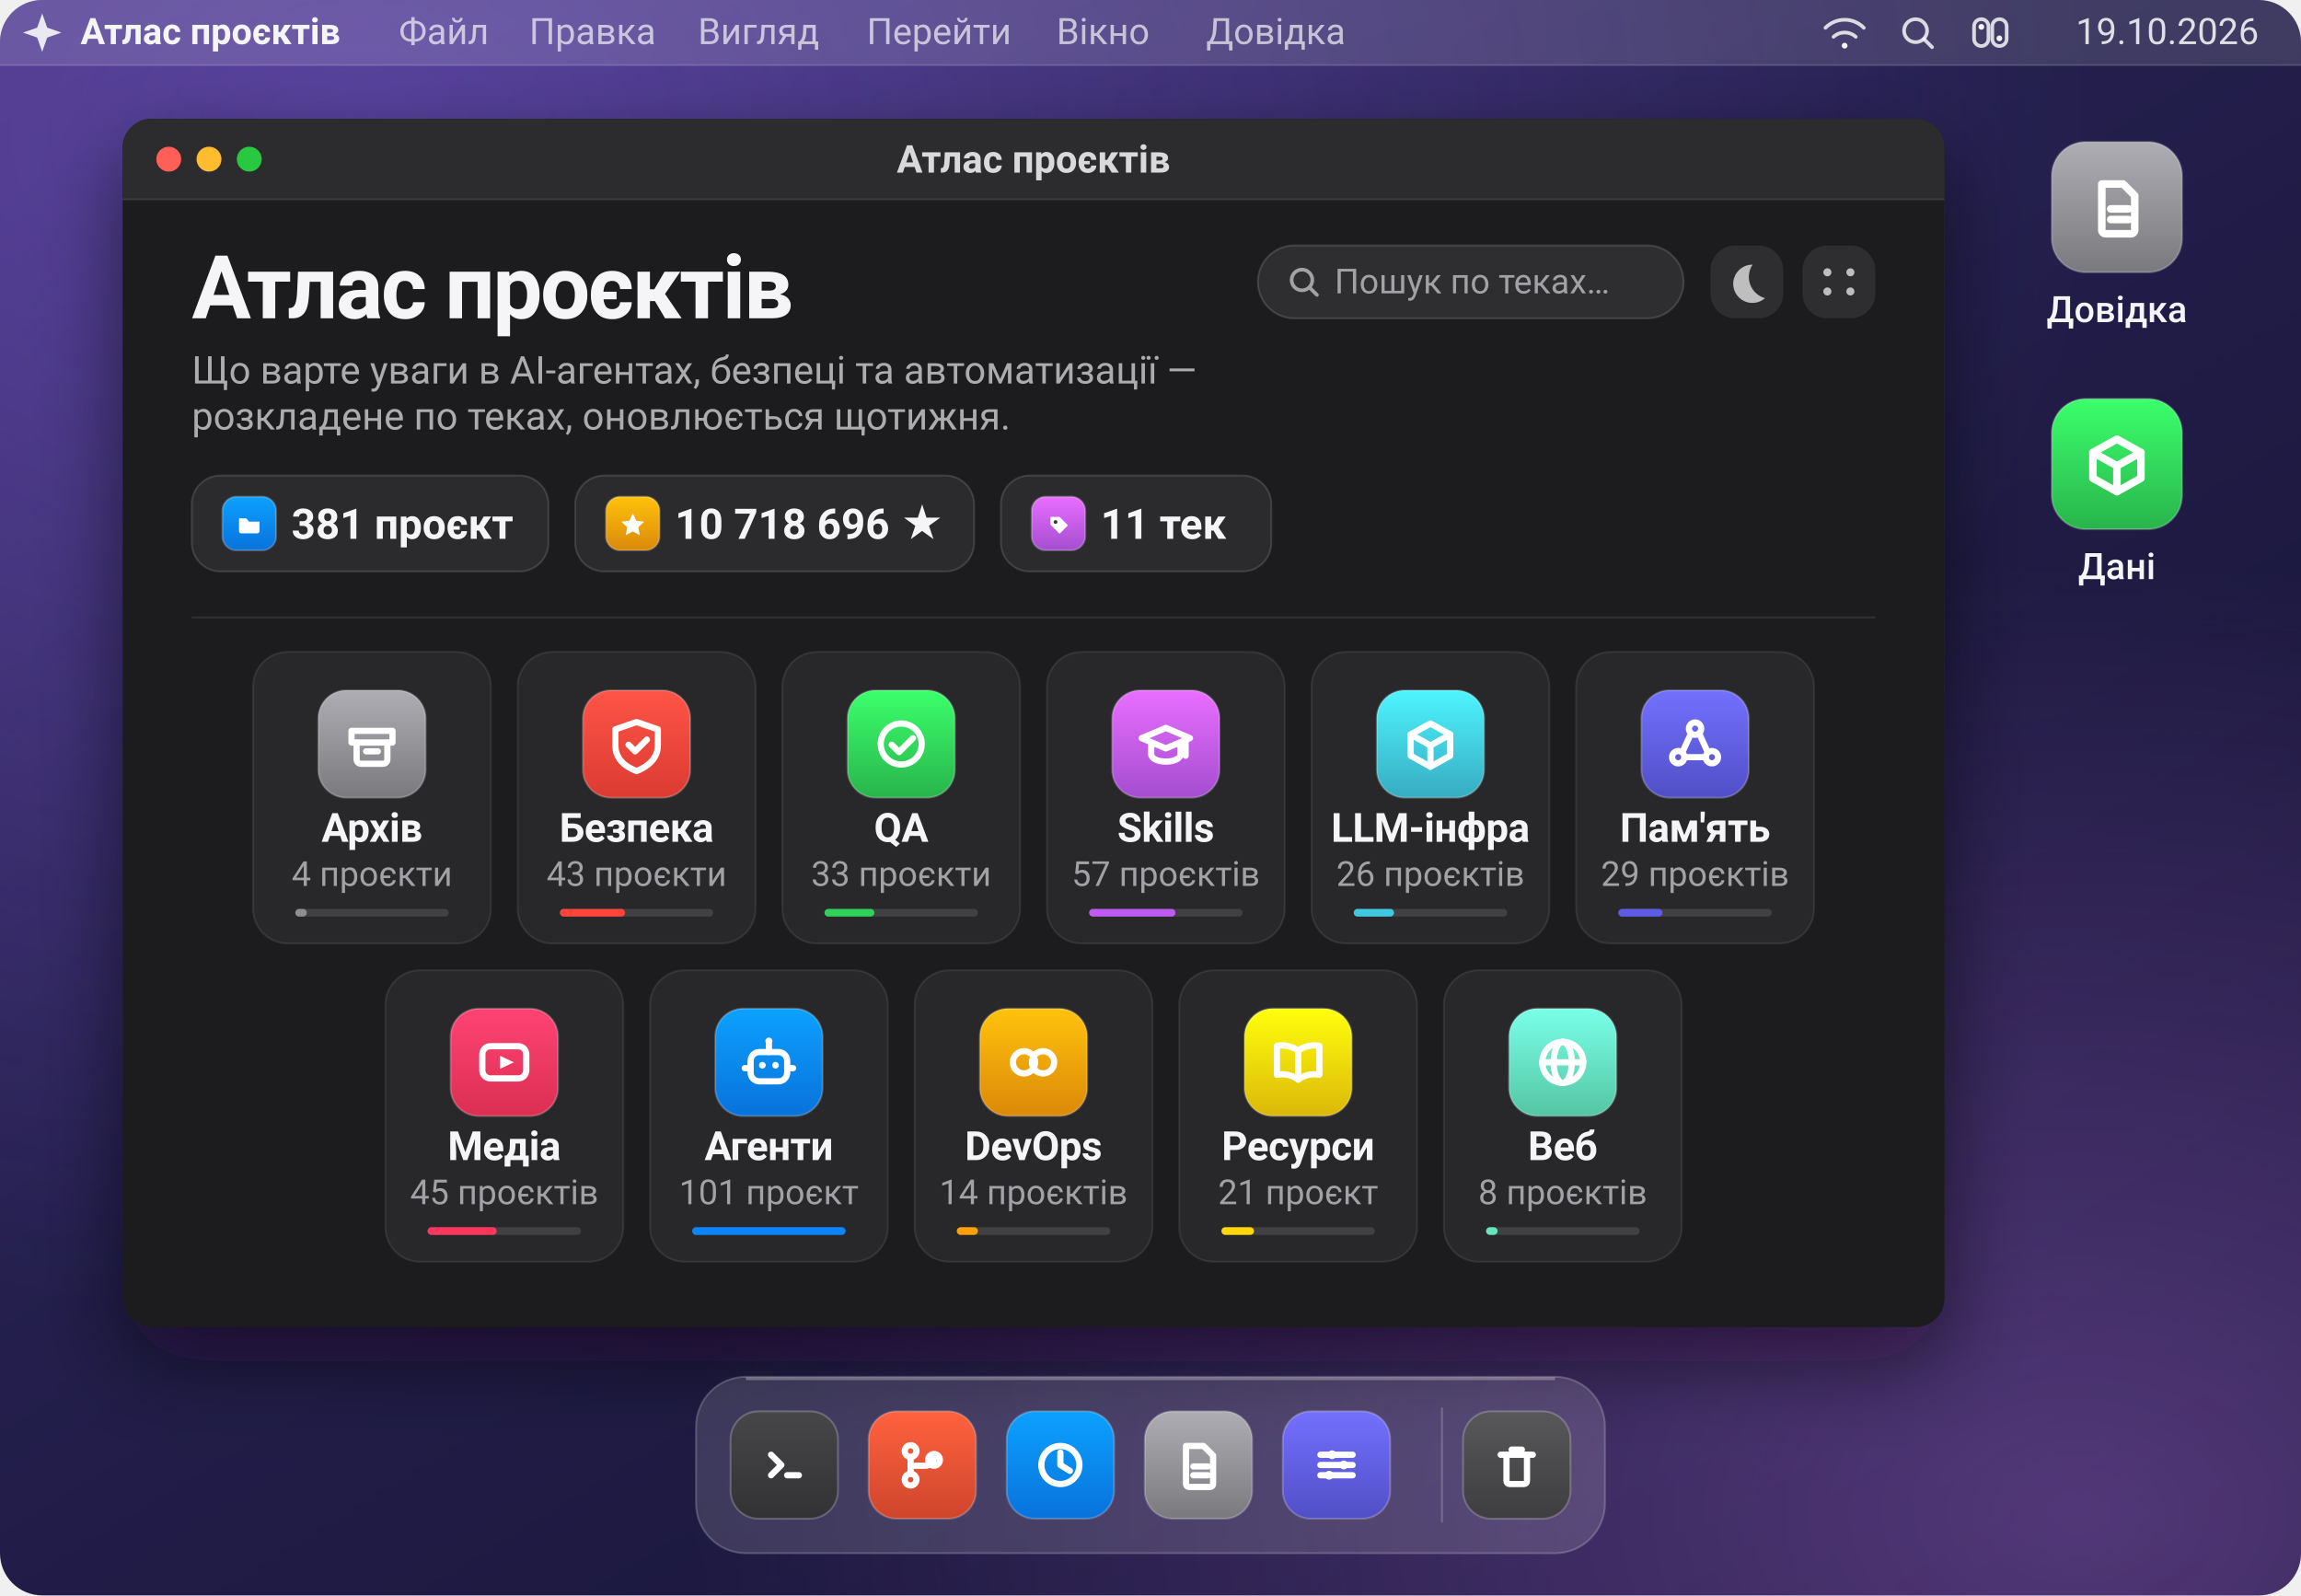
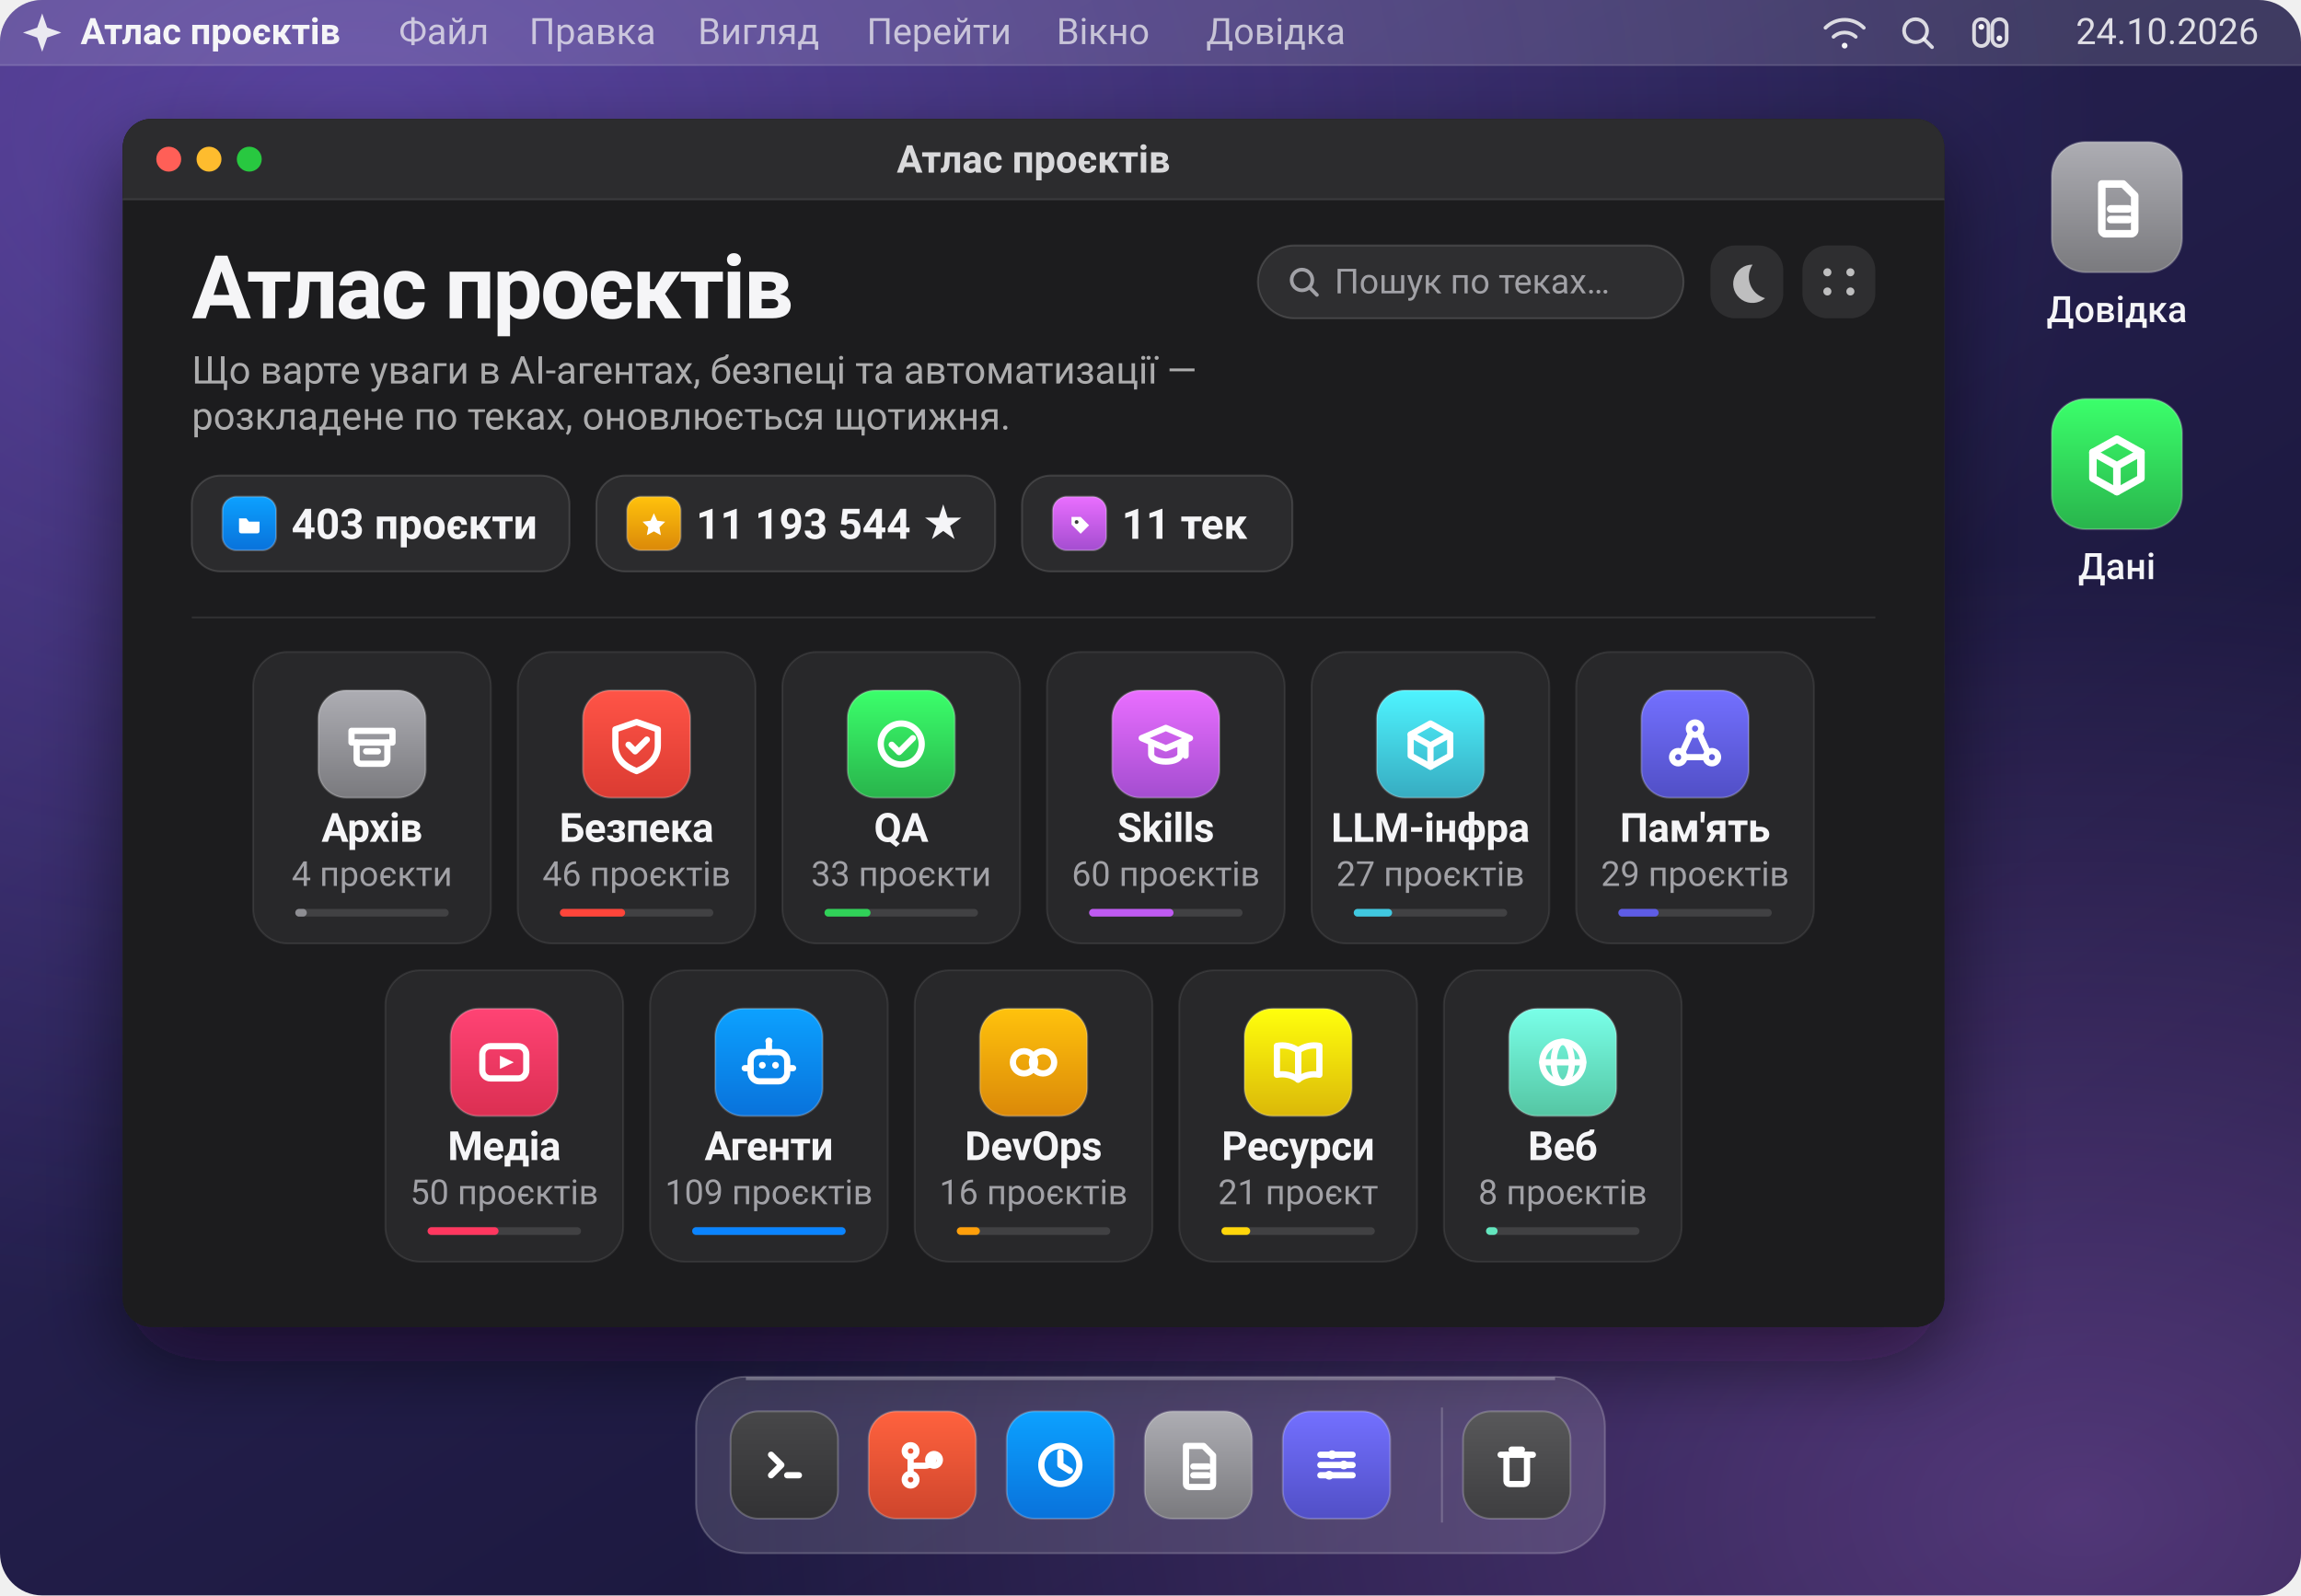
- <svg xmlns="http://www.w3.org/2000/svg" viewBox="0 0 1200 832" width="1200" height="832" role="img" aria-label="Атлас проєктів: 381 проєкт у 11 теках">
+ <svg xmlns="http://www.w3.org/2000/svg" viewBox="0 0 1200 832" width="1200" height="832" role="img" aria-label="Атлас проєктів: 403 проєкти у 11 теках">
  <defs>
    <linearGradient id="wall" x1="0.05" y1="0" x2="0.95" y2="1">
      <stop offset="0" stop-color="#3b2a63" />
      <stop offset="0.42" stop-color="#241f4d" />
      <stop offset="1" stop-color="#141230" />
    </linearGradient>
    <radialGradient id="aurora" cx="0.16" cy="0.08" r="0.75">
      <stop offset="0" stop-color="#8b6cff" stop-opacity="0.40" />
      <stop offset="1" stop-color="#8b6cff" stop-opacity="0" />
    </radialGradient>
    <radialGradient id="streak" cx="0.9" cy="0.95" r="0.6">
      <stop offset="0" stop-color="#c77dff" stop-opacity="0.34" />
      <stop offset="1" stop-color="#c77dff" stop-opacity="0" />
    </radialGradient>
    <linearGradient id="glass" x1="0" y1="0" x2="0" y2="1">
      <stop offset="0" stop-color="#2e2e33" />
      <stop offset="1" stop-color="#1a1a1d" />
    </linearGradient>
    <filter id="winShadow" x="-10%" y="-10%" width="120%" height="130%">
      <feDropShadow dx="0" dy="18" stdDeviation="22" flood-color="#0a0618" flood-opacity="0.55" />
    </filter>
    <clipPath id="screen">
      <rect width="1200" height="832" rx="22" />
    </clipPath>
    <clipPath id="win">
      <rect x="64" y="62" width="950" height="630" rx="15" />
    </clipPath>
  </defs>
  <g clip-path="url(#screen)">
    <rect width="1200" height="832" fill="url(#wall)" />
    <rect width="1200" height="832" fill="url(#aurora)" />
    <rect width="1200" height="832" fill="url(#streak)" />
    <rect width="1200" height="34" fill="#ffffff" fill-opacity="0.13" />
    <path d="M0 34 H1200" stroke="#ffffff" stroke-opacity="0.14" />
    <path d="M22 7 L24.6 14.4 L32 17 L24.6 19.6 L22 27 L19.4 19.6 L12 17 L19.4 14.4 Z" fill="#f5f5f7" fill-opacity="0.92" />
    <text x="42" y="23" fill="#f5f5f7" font-family="-apple-system, BlinkMacSystemFont, 'SF Pro Display', 'Segoe UI', Roboto, 'Helvetica Neue', Arial, sans-serif" font-size="19" font-weight="680">Атлас проєктів</text>
    <text x="208" y="23" fill="#f5f5f7" fill-opacity="0.70" font-family="-apple-system, BlinkMacSystemFont, 'SF Pro Display', 'Segoe UI', Roboto, 'Helvetica Neue', Arial, sans-serif" font-size="19">Файл</text>
    <text x="276" y="23" fill="#f5f5f7" fill-opacity="0.70" font-family="-apple-system, BlinkMacSystemFont, 'SF Pro Display', 'Segoe UI', Roboto, 'Helvetica Neue', Arial, sans-serif" font-size="19">Правка</text>
    <text x="364" y="23" fill="#f5f5f7" fill-opacity="0.70" font-family="-apple-system, BlinkMacSystemFont, 'SF Pro Display', 'Segoe UI', Roboto, 'Helvetica Neue', Arial, sans-serif" font-size="19">Вигляд</text>
    <text x="452" y="23" fill="#f5f5f7" fill-opacity="0.70" font-family="-apple-system, BlinkMacSystemFont, 'SF Pro Display', 'Segoe UI', Roboto, 'Helvetica Neue', Arial, sans-serif" font-size="19">Перейти</text>
    <text x="551" y="23" fill="#f5f5f7" fill-opacity="0.70" font-family="-apple-system, BlinkMacSystemFont, 'SF Pro Display', 'Segoe UI', Roboto, 'Helvetica Neue', Arial, sans-serif" font-size="19">Вікно</text>
    <text x="629" y="23" fill="#f5f5f7" fill-opacity="0.70" font-family="-apple-system, BlinkMacSystemFont, 'SF Pro Display', 'Segoe UI', Roboto, 'Helvetica Neue', Arial, sans-serif" font-size="19">Довідка</text>
    <g fill="none" stroke="#f5f5f7" stroke-opacity="0.85" stroke-width="1.9" stroke-linecap="round">
      <g transform="translate(962 17)">
        <path d="M-10 -2.5 a14 14 0 0 1 20 0" />
        <path d="M-5.8 2.2 a8.6 8.6 0 0 1 11.6 0" />
        <circle cx="0" cy="6.8" r="1.5" fill="#f5f5f7" stroke="none" />
      </g>
      <g transform="translate(1000 17)">
        <circle cx="-1" cy="-1" r="6" />
        <path d="M3.4 3.4 L7.6 7.6" />
      </g>
      <g transform="translate(1038 17)">
        <rect x="-8.5" y="-7" width="7.5" height="14" rx="3.7" />
        <rect x="1" y="-7" width="7.5" height="14" rx="3.7" />
        <circle cx="-4.7" cy="-3" r="1.5" fill="#f5f5f7" stroke="none" />
        <circle cx="4.7" cy="3" r="1.5" fill="#f5f5f7" stroke="none" />
      </g>
    </g>
-     <text x="1178" y="23" text-anchor="end" fill="#f5f5f7" fill-opacity="0.88" font-family="-apple-system, BlinkMacSystemFont, 'SF Pro Display', 'Segoe UI', Roboto, 'Helvetica Neue', Arial, sans-serif" font-size="19">19.10.2026</text>
+     <text x="1178" y="23" text-anchor="end" fill="#f5f5f7" fill-opacity="0.88" font-family="-apple-system, BlinkMacSystemFont, 'SF Pro Display', 'Segoe UI', Roboto, 'Helvetica Neue', Arial, sans-serif" font-size="19">24.10.2026</text>
    <g>
      <defs>
        <linearGradient id="ic-desk-doc-1104-108" x1="0" y1="0" x2="0" y2="1">
          <stop offset="0" stop-color="#adadb3" />
          <stop offset="1" stop-color="#7a7a7e" />
        </linearGradient>
      </defs>
      <rect x="1070.0" y="74.0" width="68" height="68" rx="17.7" fill="url(#ic-desk-doc-1104-108)" />
      <rect x="1070.0" y="74.0" width="68" height="68" rx="17.7" fill="none" stroke="#ffffff" stroke-opacity="0.22" />
      <g transform="translate(1083.6 87.6) scale(0.9273)" fill="none" stroke="#ffffff" stroke-width="4.25" stroke-linecap="round" stroke-linejoin="round">
        <path d="M13.5 9 h12 l6.5 6.5 V35 a2 2 0 0 1 -2 2 H15.5 a2 2 0 0 1 -2 -2 Z" />
        <path d="M18.5 23 h10" />
        <path d="M18.5 29 h10" />
      </g>
    </g>
    <text x="1104" y="168" text-anchor="middle" fill="#f5f5f7" font-family="-apple-system, BlinkMacSystemFont, 'SF Pro Display', 'Segoe UI', Roboto, 'Helvetica Neue', Arial, sans-serif" font-size="19" font-weight="520">Довідка</text>
    <g>
      <defs>
        <linearGradient id="ic-desk-data-1104-242" x1="0" y1="0" x2="0" y2="1">
          <stop offset="0" stop-color="#3bff6b" />
          <stop offset="1" stop-color="#29b44c" />
        </linearGradient>
      </defs>
      <rect x="1070.0" y="208.0" width="68" height="68" rx="17.7" fill="url(#ic-desk-data-1104-242)" />
      <rect x="1070.0" y="208.0" width="68" height="68" rx="17.7" fill="none" stroke="#ffffff" stroke-opacity="0.22" />
      <g transform="translate(1083.6 221.6) scale(0.9273)" fill="none" stroke="#ffffff" stroke-width="4.25" stroke-linecap="round" stroke-linejoin="round">
        <path d="M22 8 L35.5 15.5 V30 L22 37.5 L8.5 30 V15.5 Z" />
        <path d="M8.5 15.5 L22 23 L35.5 15.5" />
        <path d="M22 23 V37.5" />
      </g>
    </g>
    <text x="1104" y="302" text-anchor="middle" fill="#f5f5f7" font-family="-apple-system, BlinkMacSystemFont, 'SF Pro Display', 'Segoe UI', Roboto, 'Helvetica Neue', Arial, sans-serif" font-size="19" font-weight="520">Дані</text>
    <g filter="url(#winShadow)">
      <rect x="64" y="62" width="950" height="630" rx="15" fill="url(#glass)" />
    </g>
    <g clip-path="url(#win)">
      <rect x="64" y="62" width="950" height="630" fill="#1c1c1e" />
      <rect x="64" y="62" width="950" height="42" fill="#2c2c2e" />
      <path d="M64 104 H1014" stroke="#ffffff" stroke-opacity="0.10" />
      <g transform="translate(64 62)">
        <circle cx="24" cy="21" r="6.5" fill="#ff5f57" />
        <circle cx="45" cy="21" r="6.5" fill="#febc2e" />
        <circle cx="66" cy="21" r="6.5" fill="#28c840" />
        <text x="475.0" y="28" text-anchor="middle" fill="#f5f5f7" fill-opacity="0.86" font-family="-apple-system, BlinkMacSystemFont, 'SF Pro Display', 'Segoe UI', Roboto, 'Helvetica Neue', Arial, sans-serif" font-size="20" font-weight="600">Атлас проєктів</text>
        <text x="36" y="104" fill="#f5f5f7" font-family="-apple-system, BlinkMacSystemFont, 'SF Pro Display', 'Segoe UI', Roboto, 'Helvetica Neue', Arial, sans-serif" font-size="46" font-weight="700" letter-spacing="-1.1">Атлас проєктів</text>
        <text x="36" y="138" fill="#f5f5f7" fill-opacity="0.66" font-family="-apple-system, BlinkMacSystemFont, 'SF Pro Display', 'Segoe UI', Roboto, 'Helvetica Neue', Arial, sans-serif" font-size="20">Що варте уваги в AI-агентах, безпеці та автоматизації —</text>
        <text x="36" y="162" fill="#f5f5f7" fill-opacity="0.66" font-family="-apple-system, BlinkMacSystemFont, 'SF Pro Display', 'Segoe UI', Roboto, 'Helvetica Neue', Arial, sans-serif" font-size="20">розкладене по теках, оновлюється щотижня.</text>
        <g>
          <rect x="592" y="66" width="222" height="38" rx="19" fill="#ffffff" fill-opacity="0.08" />
          <rect x="592" y="66" width="222" height="38" rx="19" fill="none" stroke="#ffffff" stroke-opacity="0.14" />
          <g transform="translate(616 85)" fill="none" stroke="#a1a1a6" stroke-width="1.9" stroke-linecap="round">
            <circle cx="-1" cy="-1" r="5.4" />
            <path d="M3 3 L6.8 6.8" />
          </g>
          <text x="632" y="91" fill="#a1a1a6" font-family="-apple-system, BlinkMacSystemFont, 'SF Pro Display', 'Segoe UI', Roboto, 'Helvetica Neue', Arial, sans-serif" font-size="18">Пошук по теках…</text>
          <rect x="828" y="66" width="38" height="38" rx="13" fill="#ffffff" fill-opacity="0.08" />
          <path d="M850 76 a10 10 0 1 0 6.5 17.5 A11.5 11.5 0 0 1 850 76 Z" fill="#f5f5f7" fill-opacity="0.72" />
          <rect x="876" y="66" width="38" height="38" rx="13" fill="#ffffff" fill-opacity="0.08" />
          <g fill="#f5f5f7" fill-opacity="0.72">
            <circle cx="889" cy="80" r="2.1" />
            <circle cx="901" cy="80" r="2.1" />
            <circle cx="889" cy="90" r="2.1" />
            <circle cx="901" cy="90" r="2.1" />
          </g>
        </g>
        <g transform="translate(36 186)">
-           <rect width="186" height="50" rx="15" fill="#ffffff" fill-opacity="0.07" />
-           <rect width="186" height="50" rx="15" fill="none" stroke="#ffffff" stroke-opacity="0.13" />
+           <rect width="197" height="50" rx="15" fill="#ffffff" fill-opacity="0.07" />
+           <rect width="197" height="50" rx="15" fill="none" stroke="#ffffff" stroke-opacity="0.13" />
          <g>
            <defs>
              <linearGradient id="ic-chip-folder-30-25" x1="0" y1="0" x2="0" y2="1">
                <stop offset="0" stop-color="#0ca1ff" />
                <stop offset="1" stop-color="#0972db" />
              </linearGradient>
            </defs>
            <rect x="16.0" y="11.0" width="28" height="28" rx="7.3" fill="url(#ic-chip-folder-30-25)" />
            <rect x="16.0" y="11.0" width="28" height="28" rx="7.3" fill="none" stroke="#ffffff" stroke-opacity="0.22" />
            <g transform="translate(21.6 16.6) scale(0.3818)" fill="none" stroke="#ffffff" stroke-width="4.25" stroke-linecap="round" stroke-linejoin="round">
              <path d="M8 15 h10 l3.5 4.5 H36 v13 a3 3 0 0 1 -3 3 H11 a3 3 0 0 1 -3 -3 Z" fill="#ffffff" stroke="none" />
            </g>
          </g>
-           <text x="52" y="33" fill="#f5f5f7" font-family="-apple-system, BlinkMacSystemFont, 'SF Pro Display', 'Segoe UI', Roboto, 'Helvetica Neue', Arial, sans-serif" font-size="22" font-weight="600">381 проєкт</text>
-         </g>
-         <g transform="translate(236 186)">
+           <text x="52" y="33" fill="#f5f5f7" font-family="-apple-system, BlinkMacSystemFont, 'SF Pro Display', 'Segoe UI', Roboto, 'Helvetica Neue', Arial, sans-serif" font-size="22" font-weight="600">403 проєкти</text>
+         </g>
+         <g transform="translate(247 186)">
          <rect width="208" height="50" rx="15" fill="#ffffff" fill-opacity="0.07" />
          <rect width="208" height="50" rx="15" fill="none" stroke="#ffffff" stroke-opacity="0.13" />
          <g>
            <defs>
              <linearGradient id="ic-chip-star-30-25" x1="0" y1="0" x2="0" y2="1">
                <stop offset="0" stop-color="#ffc20c" />
                <stop offset="1" stop-color="#db8909" />
              </linearGradient>
            </defs>
            <rect x="16.0" y="11.0" width="28" height="28" rx="7.3" fill="url(#ic-chip-star-30-25)" />
            <rect x="16.0" y="11.0" width="28" height="28" rx="7.3" fill="none" stroke="#ffffff" stroke-opacity="0.22" />
            <g transform="translate(21.6 16.6) scale(0.3818)" fill="none" stroke="#ffffff" stroke-width="4.25" stroke-linecap="round" stroke-linejoin="round">
              <path d="M22 8 L26.6 18.2 L37.5 19.6 L29.6 27.2 L31.6 38 L22 32.8 L12.4 38 L14.4 27.2 L6.5 19.6 L17.4 18.2 Z" fill="#ffffff" stroke="none" />
            </g>
          </g>
-           <text x="52" y="33" fill="#f5f5f7" font-family="-apple-system, BlinkMacSystemFont, 'SF Pro Display', 'Segoe UI', Roboto, 'Helvetica Neue', Arial, sans-serif" font-size="22" font-weight="600">10 718 696 ★</text>
-         </g>
-         <g transform="translate(458 186)">
+           <text x="52" y="33" fill="#f5f5f7" font-family="-apple-system, BlinkMacSystemFont, 'SF Pro Display', 'Segoe UI', Roboto, 'Helvetica Neue', Arial, sans-serif" font-size="22" font-weight="600">11 193 544 ★</text>
+         </g>
+         <g transform="translate(469 186)">
          <rect width="141" height="50" rx="15" fill="#ffffff" fill-opacity="0.07" />
          <rect width="141" height="50" rx="15" fill="none" stroke="#ffffff" stroke-opacity="0.13" />
          <g>
            <defs>
              <linearGradient id="ic-chip-tag-30-25" x1="0" y1="0" x2="0" y2="1">
                <stop offset="0" stop-color="#e96eff" />
                <stop offset="1" stop-color="#a44dd0" />
              </linearGradient>
            </defs>
            <rect x="16.0" y="11.0" width="28" height="28" rx="7.3" fill="url(#ic-chip-tag-30-25)" />
            <rect x="16.0" y="11.0" width="28" height="28" rx="7.3" fill="none" stroke="#ffffff" stroke-opacity="0.22" />
            <g transform="translate(21.6 16.6) scale(0.3818)" fill="none" stroke="#ffffff" stroke-width="4.25" stroke-linecap="round" stroke-linejoin="round">
              <path d="M11 13 h12.5 L35 24.5 L23.5 36 L11 23.5 Z" fill="#ffffff" stroke="none" />
              <circle cx="18" cy="20" r="2.6" fill="#3a3a3c" stroke="none" />
            </g>
          </g>
          <text x="52" y="33" fill="#f5f5f7" font-family="-apple-system, BlinkMacSystemFont, 'SF Pro Display', 'Segoe UI', Roboto, 'Helvetica Neue', Arial, sans-serif" font-size="22" font-weight="600">11 тек</text>
        </g>
        <path d="M36 260 H914" stroke="#ffffff" stroke-opacity="0.09" />
        <g transform="translate(68.0 278)">
          <rect width="124" height="152" rx="18" fill="#ffffff" fill-opacity="0.055" />
          <rect width="124" height="152" rx="18" fill="none" stroke="#ffffff" stroke-opacity="0.085" />
          <g>
            <defs>
              <linearGradient id="ic-archive-62-48" x1="0" y1="0" x2="0" y2="1">
                <stop offset="0" stop-color="#adadb3" />
                <stop offset="1" stop-color="#7a7a7e" />
              </linearGradient>
            </defs>
            <rect x="34.0" y="20.0" width="56" height="56" rx="14.6" fill="url(#ic-archive-62-48)" />
            <rect x="34.0" y="20.0" width="56" height="56" rx="14.6" fill="none" stroke="#ffffff" stroke-opacity="0.22" />
            <g transform="translate(45.2 31.2) scale(0.7636)" fill="none" stroke="#ffffff" stroke-width="4.25" stroke-linecap="round" stroke-linejoin="round">
              <path d="M8 13 h28 v8 H8 Z" />
              <path d="M11.5 21 v11.5 a3 3 0 0 0 3 3 h15 a3 3 0 0 0 3 -3 V21" />
              <path d="M18 27 h8" />
            </g>
          </g>
          <text x="62.0" y="99" text-anchor="middle" fill="#f5f5f7" font-family="-apple-system, BlinkMacSystemFont, 'SF Pro Display', 'Segoe UI', Roboto, 'Helvetica Neue', Arial, sans-serif" font-size="21" font-weight="620" letter-spacing="-0.2">Архів</text>
          <text x="62.0" y="122" text-anchor="middle" fill="#a1a1a6" font-family="-apple-system, BlinkMacSystemFont, 'SF Pro Display', 'Segoe UI', Roboto, 'Helvetica Neue', Arial, sans-serif" font-size="18">4 проєкти</text>
          <rect x="22" y="134" width="80" height="4" rx="2" fill="#ffffff" fill-opacity="0.12" />
          <rect x="22" y="134" width="6" height="4" rx="2" fill="#8e8e93" />
        </g>
        <g transform="translate(206.0 278)">
          <rect width="124" height="152" rx="18" fill="#ffffff" fill-opacity="0.055" />
          <rect width="124" height="152" rx="18" fill="none" stroke="#ffffff" stroke-opacity="0.085" />
          <g>
            <defs>
              <linearGradient id="ic-security-62-48" x1="0" y1="0" x2="0" y2="1">
                <stop offset="0" stop-color="#ff5447" />
                <stop offset="1" stop-color="#db3b32" />
              </linearGradient>
            </defs>
            <rect x="34.0" y="20.0" width="56" height="56" rx="14.6" fill="url(#ic-security-62-48)" />
            <rect x="34.0" y="20.0" width="56" height="56" rx="14.6" fill="none" stroke="#ffffff" stroke-opacity="0.22" />
            <g transform="translate(45.2 31.2) scale(0.7636)" fill="none" stroke="#ffffff" stroke-width="4.25" stroke-linecap="round" stroke-linejoin="round">
              <path d="M22 7 L36.5 12 v11 c0 9 -7 14.5 -14.5 17.5 C14 37.5 7.5 32 7.5 23 V12 Z" />
              <path d="M16.5 22.5 l4.5 4.5 L29 19" />
            </g>
          </g>
          <text x="62.0" y="99" text-anchor="middle" fill="#f5f5f7" font-family="-apple-system, BlinkMacSystemFont, 'SF Pro Display', 'Segoe UI', Roboto, 'Helvetica Neue', Arial, sans-serif" font-size="21" font-weight="620" letter-spacing="-0.2">Безпека</text>
-           <text x="62.0" y="122" text-anchor="middle" fill="#a1a1a6" font-family="-apple-system, BlinkMacSystemFont, 'SF Pro Display', 'Segoe UI', Roboto, 'Helvetica Neue', Arial, sans-serif" font-size="18">43 проєкти</text>
+           <text x="62.0" y="122" text-anchor="middle" fill="#a1a1a6" font-family="-apple-system, BlinkMacSystemFont, 'SF Pro Display', 'Segoe UI', Roboto, 'Helvetica Neue', Arial, sans-serif" font-size="18">46 проєктів</text>
          <rect x="22" y="134" width="80" height="4" rx="2" fill="#ffffff" fill-opacity="0.12" />
          <rect x="22" y="134" width="34" height="4" rx="2" fill="#ff453a" />
        </g>
        <g transform="translate(344.0 278)">
          <rect width="124" height="152" rx="18" fill="#ffffff" fill-opacity="0.055" />
          <rect width="124" height="152" rx="18" fill="none" stroke="#ffffff" stroke-opacity="0.085" />
          <g>
            <defs>
              <linearGradient id="ic-qa-62-48" x1="0" y1="0" x2="0" y2="1">
                <stop offset="0" stop-color="#3bff6b" />
                <stop offset="1" stop-color="#29b44c" />
              </linearGradient>
            </defs>
            <rect x="34.0" y="20.0" width="56" height="56" rx="14.6" fill="url(#ic-qa-62-48)" />
            <rect x="34.0" y="20.0" width="56" height="56" rx="14.6" fill="none" stroke="#ffffff" stroke-opacity="0.22" />
            <g transform="translate(45.2 31.2) scale(0.7636)" fill="none" stroke="#ffffff" stroke-width="4.25" stroke-linecap="round" stroke-linejoin="round">
              <circle cx="22" cy="22" r="14" />
              <path d="M15.5 22.5 l5 5 L30 18" />
            </g>
          </g>
          <text x="62.0" y="99" text-anchor="middle" fill="#f5f5f7" font-family="-apple-system, BlinkMacSystemFont, 'SF Pro Display', 'Segoe UI', Roboto, 'Helvetica Neue', Arial, sans-serif" font-size="21" font-weight="620" letter-spacing="-0.2">QA</text>
          <text x="62.0" y="122" text-anchor="middle" fill="#a1a1a6" font-family="-apple-system, BlinkMacSystemFont, 'SF Pro Display', 'Segoe UI', Roboto, 'Helvetica Neue', Arial, sans-serif" font-size="18">33 проєкти</text>
          <rect x="22" y="134" width="80" height="4" rx="2" fill="#ffffff" fill-opacity="0.12" />
-           <rect x="22" y="134" width="26" height="4" rx="2" fill="#30d158" />
+           <rect x="22" y="134" width="24" height="4" rx="2" fill="#30d158" />
        </g>
        <g transform="translate(482.0 278)">
          <rect width="124" height="152" rx="18" fill="#ffffff" fill-opacity="0.055" />
          <rect width="124" height="152" rx="18" fill="none" stroke="#ffffff" stroke-opacity="0.085" />
          <g>
            <defs>
              <linearGradient id="ic-skills-62-48" x1="0" y1="0" x2="0" y2="1">
                <stop offset="0" stop-color="#e96eff" />
                <stop offset="1" stop-color="#a44dd0" />
              </linearGradient>
            </defs>
            <rect x="34.0" y="20.0" width="56" height="56" rx="14.6" fill="url(#ic-skills-62-48)" />
            <rect x="34.0" y="20.0" width="56" height="56" rx="14.6" fill="none" stroke="#ffffff" stroke-opacity="0.22" />
            <g transform="translate(45.2 31.2) scale(0.7636)" fill="none" stroke="#ffffff" stroke-width="4.25" stroke-linecap="round" stroke-linejoin="round">
              <path d="M22 11 L38.5 18 L22 25 L5.5 18 Z" />
              <path d="M12 21.2 v7.8 c0 3 4.5 5 10 5 s10 -2 10 -5 v-7.8" />
              <path d="M35.5 19.5 V30" />
            </g>
          </g>
          <text x="62.0" y="99" text-anchor="middle" fill="#f5f5f7" font-family="-apple-system, BlinkMacSystemFont, 'SF Pro Display', 'Segoe UI', Roboto, 'Helvetica Neue', Arial, sans-serif" font-size="21" font-weight="620" letter-spacing="-0.2">Skills</text>
-           <text x="62.0" y="122" text-anchor="middle" fill="#a1a1a6" font-family="-apple-system, BlinkMacSystemFont, 'SF Pro Display', 'Segoe UI', Roboto, 'Helvetica Neue', Arial, sans-serif" font-size="18">57 проєктів</text>
-           <rect x="22" y="134" width="80" height="4" rx="2" fill="#ffffff" fill-opacity="0.12" />
-           <rect x="22" y="134" width="45" height="4" rx="2" fill="#bf5af2" />
+           <text x="62.0" y="122" text-anchor="middle" fill="#a1a1a6" font-family="-apple-system, BlinkMacSystemFont, 'SF Pro Display', 'Segoe UI', Roboto, 'Helvetica Neue', Arial, sans-serif" font-size="18">60 проєктів</text>
+           <rect x="22" y="134" width="80" height="4" rx="2" fill="#ffffff" fill-opacity="0.12" />
+           <rect x="22" y="134" width="44" height="4" rx="2" fill="#bf5af2" />
        </g>
        <g transform="translate(620.0 278)">
          <rect width="124" height="152" rx="18" fill="#ffffff" fill-opacity="0.055" />
          <rect width="124" height="152" rx="18" fill="none" stroke="#ffffff" stroke-opacity="0.085" />
          <g>
            <defs>
              <linearGradient id="ic-llm-infra-62-48" x1="0" y1="0" x2="0" y2="1">
                <stop offset="0" stop-color="#4ef4ff" />
                <stop offset="1" stop-color="#37acc1" />
              </linearGradient>
            </defs>
            <rect x="34.0" y="20.0" width="56" height="56" rx="14.6" fill="url(#ic-llm-infra-62-48)" />
            <rect x="34.0" y="20.0" width="56" height="56" rx="14.6" fill="none" stroke="#ffffff" stroke-opacity="0.22" />
            <g transform="translate(45.2 31.2) scale(0.7636)" fill="none" stroke="#ffffff" stroke-width="4.25" stroke-linecap="round" stroke-linejoin="round">
              <path d="M22 8 L35.5 15.5 V30 L22 37.5 L8.5 30 V15.5 Z" />
              <path d="M8.5 15.5 L22 23 L35.5 15.5" />
              <path d="M22 23 V37.5" />
            </g>
          </g>
          <text x="62.0" y="99" text-anchor="middle" fill="#f5f5f7" font-family="-apple-system, BlinkMacSystemFont, 'SF Pro Display', 'Segoe UI', Roboto, 'Helvetica Neue', Arial, sans-serif" font-size="21" font-weight="620" letter-spacing="-0.2">LLM-інфра</text>
-           <text x="62.0" y="122" text-anchor="middle" fill="#a1a1a6" font-family="-apple-system, BlinkMacSystemFont, 'SF Pro Display', 'Segoe UI', Roboto, 'Helvetica Neue', Arial, sans-serif" font-size="18">26 проєктів</text>
-           <rect x="22" y="134" width="80" height="4" rx="2" fill="#ffffff" fill-opacity="0.12" />
-           <rect x="22" y="134" width="21" height="4" rx="2" fill="#40c8e0" />
+           <text x="62.0" y="122" text-anchor="middle" fill="#a1a1a6" font-family="-apple-system, BlinkMacSystemFont, 'SF Pro Display', 'Segoe UI', Roboto, 'Helvetica Neue', Arial, sans-serif" font-size="18">27 проєктів</text>
+           <rect x="22" y="134" width="80" height="4" rx="2" fill="#ffffff" fill-opacity="0.12" />
+           <rect x="22" y="134" width="20" height="4" rx="2" fill="#40c8e0" />
        </g>
        <g transform="translate(758.0 278)">
          <rect width="124" height="152" rx="18" fill="#ffffff" fill-opacity="0.055" />
          <rect width="124" height="152" rx="18" fill="none" stroke="#ffffff" stroke-opacity="0.085" />
          <g>
            <defs>
              <linearGradient id="ic-memory-62-48" x1="0" y1="0" x2="0" y2="1">
                <stop offset="0" stop-color="#7370ff" />
                <stop offset="1" stop-color="#514fc6" />
              </linearGradient>
            </defs>
            <rect x="34.0" y="20.0" width="56" height="56" rx="14.6" fill="url(#ic-memory-62-48)" />
            <rect x="34.0" y="20.0" width="56" height="56" rx="14.6" fill="none" stroke="#ffffff" stroke-opacity="0.22" />
            <g transform="translate(45.2 31.2) scale(0.7636)" fill="none" stroke="#ffffff" stroke-width="4.25" stroke-linecap="round" stroke-linejoin="round">
              <circle cx="22" cy="11.5" r="4.2" />
              <circle cx="10.5" cy="31" r="4.2" />
              <circle cx="33.5" cy="31" r="4.2" />
              <path d="M19.2 14.8 L13.3 27.7" />
              <path d="M24.8 14.8 L30.7 27.7" />
              <path d="M14.7 31 h14.6" />
            </g>
          </g>
          <text x="62.0" y="99" text-anchor="middle" fill="#f5f5f7" font-family="-apple-system, BlinkMacSystemFont, 'SF Pro Display', 'Segoe UI', Roboto, 'Helvetica Neue', Arial, sans-serif" font-size="21" font-weight="620" letter-spacing="-0.2">Пам'ять</text>
          <text x="62.0" y="122" text-anchor="middle" fill="#a1a1a6" font-family="-apple-system, BlinkMacSystemFont, 'SF Pro Display', 'Segoe UI', Roboto, 'Helvetica Neue', Arial, sans-serif" font-size="18">29 проєктів</text>
          <rect x="22" y="134" width="80" height="4" rx="2" fill="#ffffff" fill-opacity="0.12" />
-           <rect x="22" y="134" width="23" height="4" rx="2" fill="#5e5ce6" />
+           <rect x="22" y="134" width="21" height="4" rx="2" fill="#5e5ce6" />
        </g>
        <g transform="translate(137.0 444)">
          <rect width="124" height="152" rx="18" fill="#ffffff" fill-opacity="0.055" />
          <rect width="124" height="152" rx="18" fill="none" stroke="#ffffff" stroke-opacity="0.085" />
          <g>
            <defs>
              <linearGradient id="ic-media-62-48" x1="0" y1="0" x2="0" y2="1">
                <stop offset="0" stop-color="#ff4374" />
                <stop offset="1" stop-color="#db2f52" />
              </linearGradient>
            </defs>
            <rect x="34.0" y="20.0" width="56" height="56" rx="14.6" fill="url(#ic-media-62-48)" />
            <rect x="34.0" y="20.0" width="56" height="56" rx="14.6" fill="none" stroke="#ffffff" stroke-opacity="0.22" />
            <g transform="translate(45.2 31.2) scale(0.7636)" fill="none" stroke="#ffffff" stroke-width="4.25" stroke-linecap="round" stroke-linejoin="round">
              <rect x="7" y="11" width="30" height="22" rx="5.5" />
              <path d="M19 17.5 L28.5 22 L19 26.5 Z" fill="#ffffff" stroke="none" />
            </g>
          </g>
          <text x="62.0" y="99" text-anchor="middle" fill="#f5f5f7" font-family="-apple-system, BlinkMacSystemFont, 'SF Pro Display', 'Segoe UI', Roboto, 'Helvetica Neue', Arial, sans-serif" font-size="21" font-weight="620" letter-spacing="-0.2">Медіа</text>
-           <text x="62.0" y="122" text-anchor="middle" fill="#a1a1a6" font-family="-apple-system, BlinkMacSystemFont, 'SF Pro Display', 'Segoe UI', Roboto, 'Helvetica Neue', Arial, sans-serif" font-size="18">45 проєктів</text>
-           <rect x="22" y="134" width="80" height="4" rx="2" fill="#ffffff" fill-opacity="0.12" />
-           <rect x="22" y="134" width="36" height="4" rx="2" fill="#ff375f" />
+           <text x="62.0" y="122" text-anchor="middle" fill="#a1a1a6" font-family="-apple-system, BlinkMacSystemFont, 'SF Pro Display', 'Segoe UI', Roboto, 'Helvetica Neue', Arial, sans-serif" font-size="18">50 проєктів</text>
+           <rect x="22" y="134" width="80" height="4" rx="2" fill="#ffffff" fill-opacity="0.12" />
+           <rect x="22" y="134" width="37" height="4" rx="2" fill="#ff375f" />
        </g>
        <g transform="translate(275.0 444)">
          <rect width="124" height="152" rx="18" fill="#ffffff" fill-opacity="0.055" />
          <rect width="124" height="152" rx="18" fill="none" stroke="#ffffff" stroke-opacity="0.085" />
          <g>
            <defs>
              <linearGradient id="ic-agents-62-48" x1="0" y1="0" x2="0" y2="1">
                <stop offset="0" stop-color="#0ca1ff" />
                <stop offset="1" stop-color="#0972db" />
              </linearGradient>
            </defs>
            <rect x="34.0" y="20.0" width="56" height="56" rx="14.6" fill="url(#ic-agents-62-48)" />
            <rect x="34.0" y="20.0" width="56" height="56" rx="14.6" fill="none" stroke="#ffffff" stroke-opacity="0.22" />
            <g transform="translate(45.2 31.2) scale(0.7636)" fill="none" stroke="#ffffff" stroke-width="4.25" stroke-linecap="round" stroke-linejoin="round">
              <rect x="9.5" y="15" width="25" height="20" rx="6" />
              <circle cx="17.5" cy="24" r="2.3" fill="#ffffff" stroke="none" />
              <circle cx="26.5" cy="24" r="2.3" fill="#ffffff" stroke="none" />
              <path d="M22 15 V9.5" />
              <circle cx="22" cy="7.5" r="2.4" fill="#ffffff" stroke="none" />
              <path d="M9.5 26 H5.5" />
              <path d="M34.5 26 H38.5" />
            </g>
          </g>
          <text x="62.0" y="99" text-anchor="middle" fill="#f5f5f7" font-family="-apple-system, BlinkMacSystemFont, 'SF Pro Display', 'Segoe UI', Roboto, 'Helvetica Neue', Arial, sans-serif" font-size="21" font-weight="620" letter-spacing="-0.2">Агенти</text>
-           <text x="62.0" y="122" text-anchor="middle" fill="#a1a1a6" font-family="-apple-system, BlinkMacSystemFont, 'SF Pro Display', 'Segoe UI', Roboto, 'Helvetica Neue', Arial, sans-serif" font-size="18">101 проєкт</text>
+           <text x="62.0" y="122" text-anchor="middle" fill="#a1a1a6" font-family="-apple-system, BlinkMacSystemFont, 'SF Pro Display', 'Segoe UI', Roboto, 'Helvetica Neue', Arial, sans-serif" font-size="18">109 проєктів</text>
          <rect x="22" y="134" width="80" height="4" rx="2" fill="#ffffff" fill-opacity="0.12" />
          <rect x="22" y="134" width="80" height="4" rx="2" fill="#0a84ff" />
        </g>
        <g transform="translate(413.0 444)">
          <rect width="124" height="152" rx="18" fill="#ffffff" fill-opacity="0.055" />
          <rect width="124" height="152" rx="18" fill="none" stroke="#ffffff" stroke-opacity="0.085" />
          <g>
            <defs>
              <linearGradient id="ic-devops-62-48" x1="0" y1="0" x2="0" y2="1">
                <stop offset="0" stop-color="#ffc20c" />
                <stop offset="1" stop-color="#db8909" />
              </linearGradient>
            </defs>
            <rect x="34.0" y="20.0" width="56" height="56" rx="14.6" fill="url(#ic-devops-62-48)" />
            <rect x="34.0" y="20.0" width="56" height="56" rx="14.6" fill="none" stroke="#ffffff" stroke-opacity="0.22" />
            <g transform="translate(45.2 31.2) scale(0.7636)" fill="none" stroke="#ffffff" stroke-width="4.25" stroke-linecap="round" stroke-linejoin="round">
              <circle cx="15.5" cy="22" r="7.6" />
              <circle cx="28.5" cy="22" r="7.6" />
            </g>
          </g>
          <text x="62.0" y="99" text-anchor="middle" fill="#f5f5f7" font-family="-apple-system, BlinkMacSystemFont, 'SF Pro Display', 'Segoe UI', Roboto, 'Helvetica Neue', Arial, sans-serif" font-size="21" font-weight="620" letter-spacing="-0.2">DevOps</text>
-           <text x="62.0" y="122" text-anchor="middle" fill="#a1a1a6" font-family="-apple-system, BlinkMacSystemFont, 'SF Pro Display', 'Segoe UI', Roboto, 'Helvetica Neue', Arial, sans-serif" font-size="18">14 проєктів</text>
-           <rect x="22" y="134" width="80" height="4" rx="2" fill="#ffffff" fill-opacity="0.12" />
-           <rect x="22" y="134" width="11" height="4" rx="2" fill="#ff9f0a" />
+           <text x="62.0" y="122" text-anchor="middle" fill="#a1a1a6" font-family="-apple-system, BlinkMacSystemFont, 'SF Pro Display', 'Segoe UI', Roboto, 'Helvetica Neue', Arial, sans-serif" font-size="18">16 проєктів</text>
+           <rect x="22" y="134" width="80" height="4" rx="2" fill="#ffffff" fill-opacity="0.12" />
+           <rect x="22" y="134" width="12" height="4" rx="2" fill="#ff9f0a" />
        </g>
        <g transform="translate(551.0 444)">
          <rect width="124" height="152" rx="18" fill="#ffffff" fill-opacity="0.055" />
          <rect width="124" height="152" rx="18" fill="none" stroke="#ffffff" stroke-opacity="0.085" />
          <g>
            <defs>
              <linearGradient id="ic-resources-62-48" x1="0" y1="0" x2="0" y2="1">
                <stop offset="0" stop-color="#ffff0c" />
                <stop offset="1" stop-color="#dbb809" />
              </linearGradient>
            </defs>
            <rect x="34.0" y="20.0" width="56" height="56" rx="14.6" fill="url(#ic-resources-62-48)" />
            <rect x="34.0" y="20.0" width="56" height="56" rx="14.6" fill="none" stroke="#ffffff" stroke-opacity="0.22" />
            <g transform="translate(45.2 31.2) scale(0.7636)" fill="none" stroke="#ffffff" stroke-width="4.25" stroke-linecap="round" stroke-linejoin="round">
              <path d="M22 14 c-4 -3 -9.5 -4.2 -14.5 -3.2 V30.5 c5 -1 10.5 0.2 14.5 3.3 Z" />
              <path d="M22 14 c4 -3 9.5 -4.2 14.5 -3.2 V30.5 c-5 -1 -10.5 0.2 -14.5 3.3 Z" />
            </g>
          </g>
          <text x="62.0" y="99" text-anchor="middle" fill="#f5f5f7" font-family="-apple-system, BlinkMacSystemFont, 'SF Pro Display', 'Segoe UI', Roboto, 'Helvetica Neue', Arial, sans-serif" font-size="21" font-weight="620" letter-spacing="-0.2">Ресурси</text>
          <text x="62.0" y="122" text-anchor="middle" fill="#a1a1a6" font-family="-apple-system, BlinkMacSystemFont, 'SF Pro Display', 'Segoe UI', Roboto, 'Helvetica Neue', Arial, sans-serif" font-size="18">21 проєкт</text>
          <rect x="22" y="134" width="80" height="4" rx="2" fill="#ffffff" fill-opacity="0.12" />
-           <rect x="22" y="134" width="17" height="4" rx="2" fill="#ffd60a" />
+           <rect x="22" y="134" width="15" height="4" rx="2" fill="#ffd60a" />
        </g>
        <g transform="translate(689.0 444)">
          <rect width="124" height="152" rx="18" fill="#ffffff" fill-opacity="0.055" />
          <rect width="124" height="152" rx="18" fill="none" stroke="#ffffff" stroke-opacity="0.085" />
          <g>
            <defs>
              <linearGradient id="ic-web-62-48" x1="0" y1="0" x2="0" y2="1">
                <stop offset="0" stop-color="#79ffe8" />
                <stop offset="1" stop-color="#55c6a3" />
              </linearGradient>
            </defs>
            <rect x="34.0" y="20.0" width="56" height="56" rx="14.6" fill="url(#ic-web-62-48)" />
            <rect x="34.0" y="20.0" width="56" height="56" rx="14.6" fill="none" stroke="#ffffff" stroke-opacity="0.22" />
            <g transform="translate(45.2 31.2) scale(0.7636)" fill="none" stroke="#ffffff" stroke-width="4.25" stroke-linecap="round" stroke-linejoin="round">
              <circle cx="22" cy="22" r="14" />
              <path d="M8 22 H36" />
              <ellipse cx="22" cy="22" rx="6.2" ry="14" />
            </g>
          </g>
          <text x="62.0" y="99" text-anchor="middle" fill="#f5f5f7" font-family="-apple-system, BlinkMacSystemFont, 'SF Pro Display', 'Segoe UI', Roboto, 'Helvetica Neue', Arial, sans-serif" font-size="21" font-weight="620" letter-spacing="-0.2">Веб</text>
          <text x="62.0" y="122" text-anchor="middle" fill="#a1a1a6" font-family="-apple-system, BlinkMacSystemFont, 'SF Pro Display', 'Segoe UI', Roboto, 'Helvetica Neue', Arial, sans-serif" font-size="18">8 проєктів</text>
          <rect x="22" y="134" width="80" height="4" rx="2" fill="#ffffff" fill-opacity="0.12" />
          <rect x="22" y="134" width="6" height="4" rx="2" fill="#63e6be" />
        </g>
      </g>
    </g>
    <g>
      <rect x="363.0" y="718" width="474" height="92" rx="26" fill="#ffffff" fill-opacity="0.14" />
      <rect x="363.0" y="718" width="474" height="92" rx="26" fill="none" stroke="#ffffff" stroke-opacity="0.20" />
      <path d="M389.0 719 H811.0" stroke="#ffffff" stroke-opacity="0.28" stroke-width="1.5" />
      <g>
        <defs>
          <linearGradient id="ic-terminal-409-764" x1="0" y1="0" x2="0" y2="1">
            <stop offset="0" stop-color="#474749" />
            <stop offset="1" stop-color="#323234" />
          </linearGradient>
        </defs>
        <rect x="381.0" y="736.0" width="56" height="56" rx="14.6" fill="url(#ic-terminal-409-764)" />
        <rect x="381.0" y="736.0" width="56" height="56" rx="14.6" fill="none" stroke="#ffffff" stroke-opacity="0.22" />
        <g transform="translate(392.2 747.2) scale(0.7636)" fill="none" stroke="#ffffff" stroke-width="4.25" stroke-linecap="round" stroke-linejoin="round">
          <path d="M13 15 l7 7 l-7 7" />
          <path d="M24 29 h8" />
        </g>
      </g>
      <g>
        <defs>
          <linearGradient id="ic-git-481-764" x1="0" y1="0" x2="0" y2="1">
            <stop offset="0" stop-color="#ff623e" />
            <stop offset="1" stop-color="#ce452c" />
          </linearGradient>
        </defs>
        <rect x="453.0" y="736.0" width="56" height="56" rx="14.6" fill="url(#ic-git-481-764)" />
        <rect x="453.0" y="736.0" width="56" height="56" rx="14.6" fill="none" stroke="#ffffff" stroke-opacity="0.22" />
        <g transform="translate(464.2 747.2) scale(0.7636)" fill="none" stroke="#ffffff" stroke-width="4.25" stroke-linecap="round" stroke-linejoin="round">
          <circle cx="14" cy="12.5" r="4" />
          <circle cx="14" cy="32" r="4" />
          <circle cx="30" cy="18.5" r="4" />
          <path d="M14 16.5 V28" />
          <path d="M14 22.5 h10 a6 6 0 0 0 6 -6" />
        </g>
      </g>
      <g>
        <defs>
          <linearGradient id="ic-clock-553-764" x1="0" y1="0" x2="0" y2="1">
            <stop offset="0" stop-color="#0ca1ff" />
            <stop offset="1" stop-color="#0972db" />
          </linearGradient>
        </defs>
        <rect x="525.0" y="736.0" width="56" height="56" rx="14.6" fill="url(#ic-clock-553-764)" />
        <rect x="525.0" y="736.0" width="56" height="56" rx="14.6" fill="none" stroke="#ffffff" stroke-opacity="0.22" />
        <g transform="translate(536.2 747.2) scale(0.7636)" fill="none" stroke="#ffffff" stroke-width="4.25" stroke-linecap="round" stroke-linejoin="round">
          <circle cx="22" cy="22" r="13" />
          <path d="M22 13.5 V22 l6.5 4" />
        </g>
      </g>
      <g>
        <defs>
          <linearGradient id="ic-doc-625-764" x1="0" y1="0" x2="0" y2="1">
            <stop offset="0" stop-color="#adadb3" />
            <stop offset="1" stop-color="#7a7a7e" />
          </linearGradient>
        </defs>
        <rect x="597.0" y="736.0" width="56" height="56" rx="14.6" fill="url(#ic-doc-625-764)" />
        <rect x="597.0" y="736.0" width="56" height="56" rx="14.6" fill="none" stroke="#ffffff" stroke-opacity="0.22" />
        <g transform="translate(608.2 747.2) scale(0.7636)" fill="none" stroke="#ffffff" stroke-width="4.25" stroke-linecap="round" stroke-linejoin="round">
          <path d="M13.5 9 h12 l6.5 6.5 V35 a2 2 0 0 1 -2 2 H15.5 a2 2 0 0 1 -2 -2 Z" />
          <path d="M18.5 23 h10" />
          <path d="M18.5 29 h10" />
        </g>
      </g>
      <g>
        <defs>
          <linearGradient id="ic-sliders-697-764" x1="0" y1="0" x2="0" y2="1">
            <stop offset="0" stop-color="#7370ff" />
            <stop offset="1" stop-color="#514fc6" />
          </linearGradient>
        </defs>
        <rect x="669.0" y="736.0" width="56" height="56" rx="14.6" fill="url(#ic-sliders-697-764)" />
        <rect x="669.0" y="736.0" width="56" height="56" rx="14.6" fill="none" stroke="#ffffff" stroke-opacity="0.22" />
        <g transform="translate(680.2 747.2) scale(0.7636)" fill="none" stroke="#ffffff" stroke-width="4.25" stroke-linecap="round" stroke-linejoin="round">
          <path d="M11 15 h22" />
          <path d="M11 22 h22" />
          <path d="M11 29 h22" />
          <circle cx="19" cy="15" r="3" fill="#ffffff" stroke="none" />
          <circle cx="27" cy="22" r="3" fill="#ffffff" stroke="none" />
          <circle cx="17" cy="29" r="3" fill="#ffffff" stroke="none" />
        </g>
      </g>
      <path d="M752.0 734 V794" fill="none" stroke="#ffffff" stroke-opacity="0.20" />
      <g>
        <defs>
          <linearGradient id="ic-trash-791-764" x1="0" y1="0" x2="0" y2="1">
            <stop offset="0" stop-color="#58585a" />
            <stop offset="1" stop-color="#3e3e40" />
          </linearGradient>
        </defs>
        <rect x="763.0" y="736.0" width="56" height="56" rx="14.6" fill="url(#ic-trash-791-764)" />
        <rect x="763.0" y="736.0" width="56" height="56" rx="14.6" fill="none" stroke="#ffffff" stroke-opacity="0.22" />
        <g transform="translate(774.2 747.2) scale(0.7636)" fill="none" stroke="#ffffff" stroke-width="4.25" stroke-linecap="round" stroke-linejoin="round">
          <path d="M11 15 h22" />
          <path d="M15 15 v18 a2 2 0 0 0 2 2 h10 a2 2 0 0 0 2 -2 V15" />
          <path d="M18.5 11.5 h7" />
        </g>
      </g>
    </g>
  </g>
</svg>
